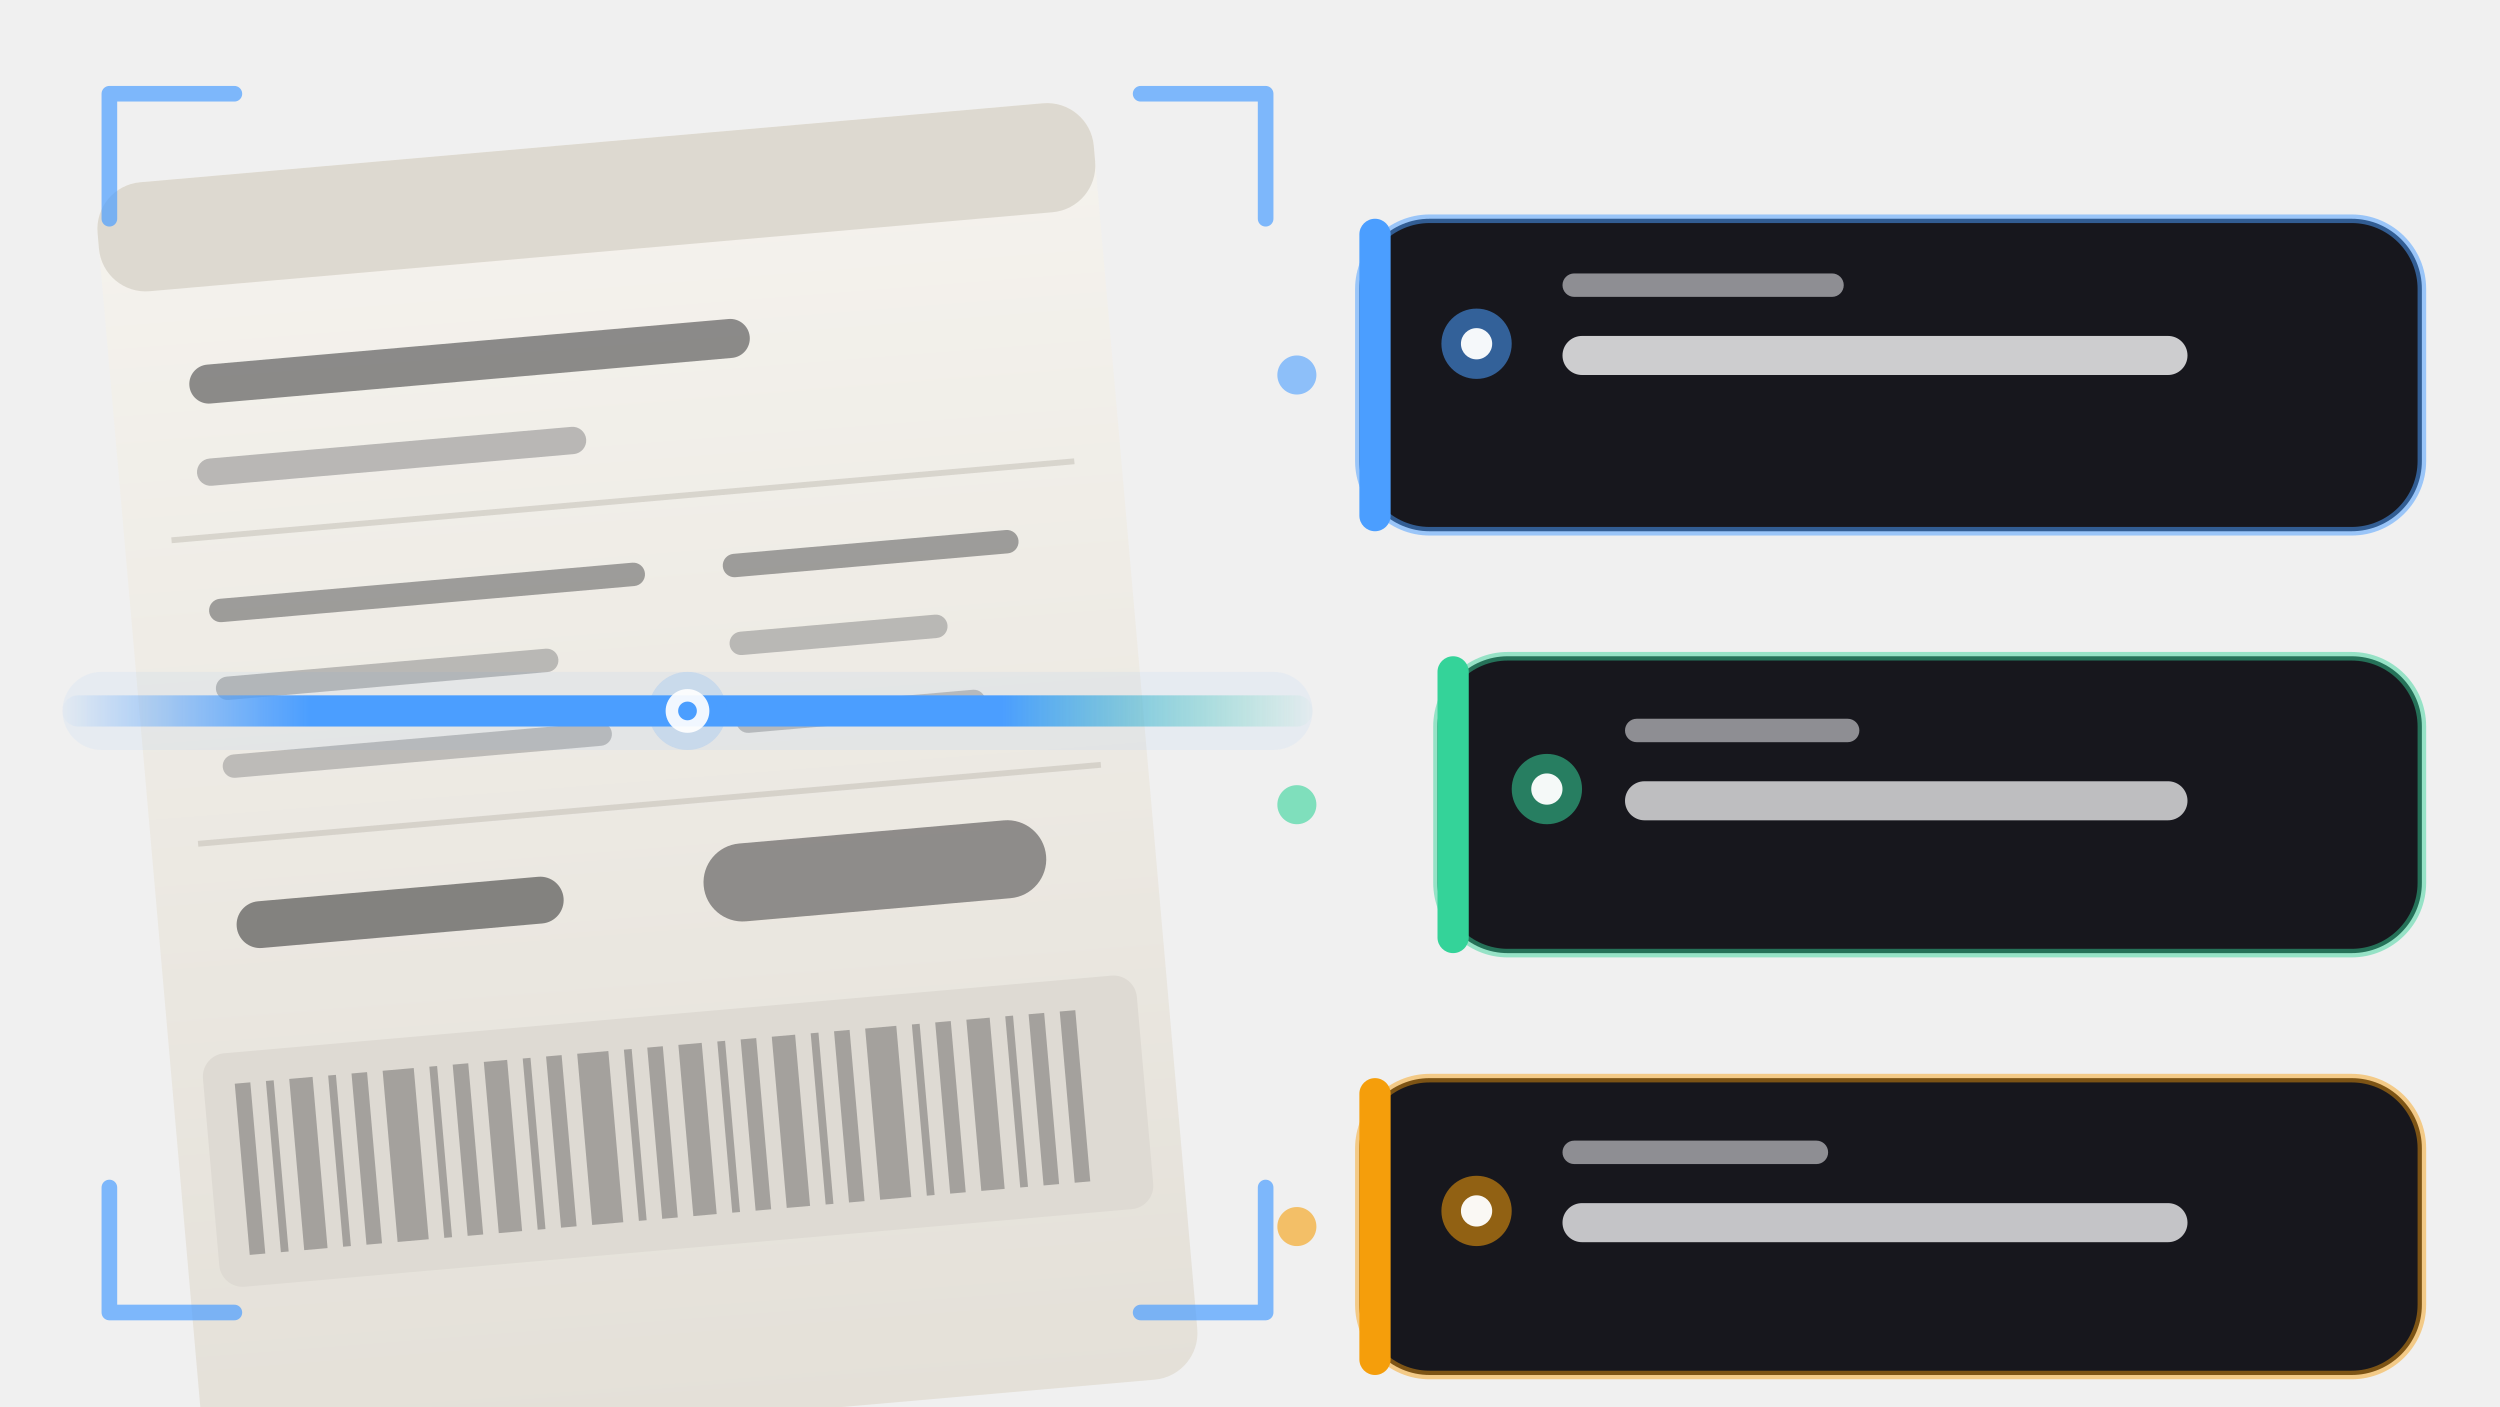
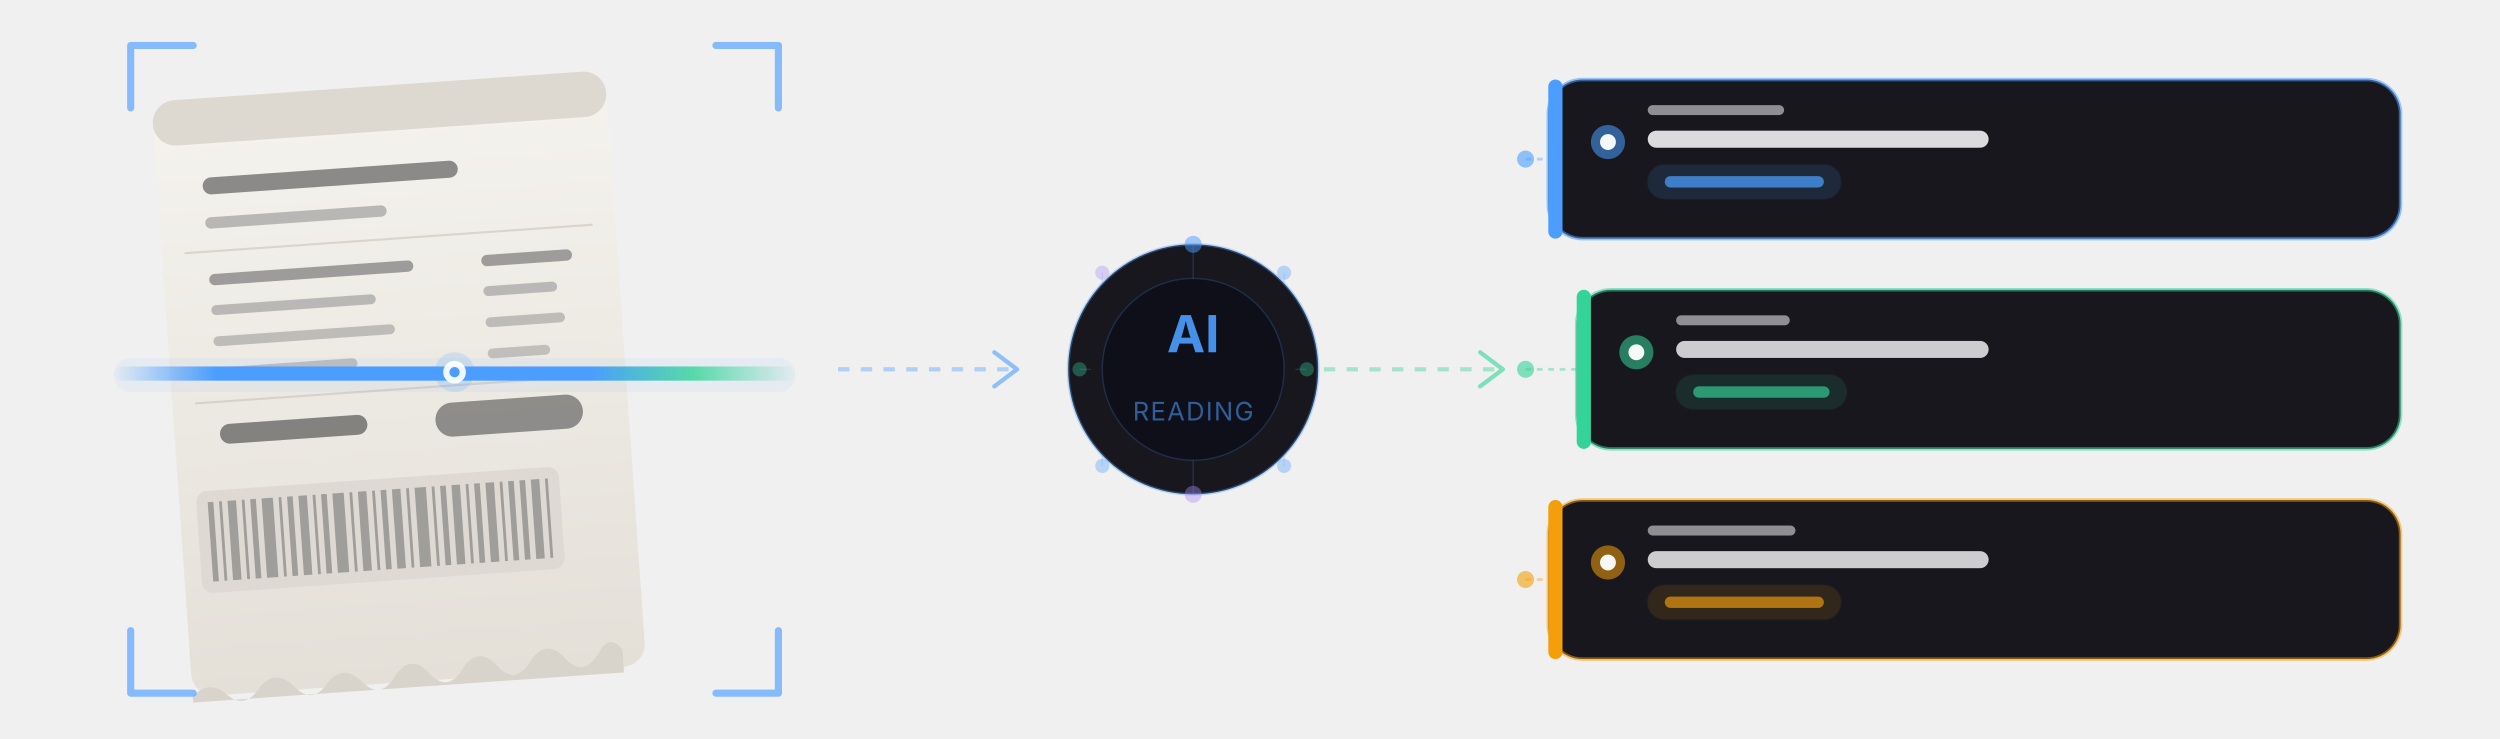
- <svg xmlns="http://www.w3.org/2000/svg" viewBox="0 0 320 180" width="100%" height="100%">
+ <svg xmlns="http://www.w3.org/2000/svg" viewBox="0 0 880 260" width="100%" height="100%">
  <defs>
-     <linearGradient id="rw" x1="0" y1="0" x2="0" y2="1">
+     <linearGradient id="rg" x1="0" y1="0" x2="0" y2="1">
      <stop offset="0%" stop-color="#F5F3EE" />
      <stop offset="100%" stop-color="#E4E0D8" />
    </linearGradient>
-     <linearGradient id="sw" x1="0" y1="0" x2="1" y2="0">
+     <linearGradient id="sc" x1="0" y1="0" x2="1" y2="0">
      <stop offset="0%" stop-color="#4B9EFF" stop-opacity="0" />
-       <stop offset="20%" stop-color="#4B9EFF" stop-opacity="1" />
-       <stop offset="75%" stop-color="#4B9EFF" stop-opacity="1" />
+       <stop offset="15%" stop-color="#4B9EFF" stop-opacity="1" />
+       <stop offset="70%" stop-color="#4B9EFF" stop-opacity="1" />
+       <stop offset="85%" stop-color="#34D399" stop-opacity="0.8" />
      <stop offset="100%" stop-color="#34D399" stop-opacity="0" />
    </linearGradient>
  </defs>
-   <g transform="rotate(-5, 82, 90)">
-     <rect x="18" y="18" width="128" height="164" rx="6" fill="url(#rw)" />
-     <rect x="18" y="18" width="128" height="14" rx="6" fill="#DDD9D0" />
-     <rect x="28" y="42" width="72" height="5" rx="2.5" fill="#1C1C1E" opacity="0.48" />
-     <rect x="28" y="54" width="50" height="3.5" rx="1.75" fill="#636366" opacity="0.4" />
-     <line x1="24" y1="64" x2="140" y2="64" stroke="#C0BBB2" stroke-width="0.75" opacity="0.5" />
-     <rect x="28" y="72" width="56" height="3" rx="1.5" fill="#3A3A3C" opacity="0.45" />
-     <rect x="94" y="72" width="38" height="3" rx="1.5" fill="#3A3A3C" opacity="0.45" />
-     <rect x="28" y="82" width="44" height="3" rx="1.5" fill="#636366" opacity="0.38" />
-     <rect x="94" y="82" width="28" height="3" rx="1.5" fill="#636366" opacity="0.38" />
-     <rect x="28" y="92" width="50" height="3" rx="1.5" fill="#636366" opacity="0.35" />
-     <rect x="94" y="92" width="32" height="3" rx="1.5" fill="#636366" opacity="0.35" />
-     <line x1="24" y1="103" x2="140" y2="103" stroke="#C0BBB2" stroke-width="0.75" opacity="0.5" />
-     <rect x="28" y="111" width="42" height="6" rx="3" fill="#1C1C1E" opacity="0.5" />
-     <rect x="88" y="109" width="44" height="10" rx="5" fill="#1C1C1E" opacity="0.45" />
-     <rect x="22" y="130" width="120" height="30" rx="3" fill="#DEDAD3" />
-     <g fill="#1C1C1E" opacity="0.3">
-       <rect x="26" y="134" width="2" height="22" />
-       <rect x="30" y="134" width="1" height="22" />
-       <rect x="33" y="134" width="3" height="22" />
-       <rect x="38" y="134" width="1" height="22" />
-       <rect x="41" y="134" width="2" height="22" />
-       <rect x="45" y="134" width="4" height="22" />
-       <rect x="51" y="134" width="1" height="22" />
-       <rect x="54" y="134" width="2" height="22" />
-       <rect x="58" y="134" width="3" height="22" />
-       <rect x="63" y="134" width="1" height="22" />
-       <rect x="66" y="134" width="2" height="22" />
-       <rect x="70" y="134" width="4" height="22" />
-       <rect x="76" y="134" width="1" height="22" />
-       <rect x="79" y="134" width="2" height="22" />
-       <rect x="83" y="134" width="3" height="22" />
-       <rect x="88" y="134" width="1" height="22" />
-       <rect x="91" y="134" width="2" height="22" />
-       <rect x="95" y="134" width="3" height="22" />
-       <rect x="100" y="134" width="1" height="22" />
-       <rect x="103" y="134" width="2" height="22" />
-       <rect x="107" y="134" width="4" height="22" />
-       <rect x="113" y="134" width="1" height="22" />
-       <rect x="116" y="134" width="2" height="22" />
-       <rect x="120" y="134" width="3" height="22" />
-       <rect x="125" y="134" width="1" height="22" />
-       <rect x="128" y="134" width="2" height="22" />
-       <rect x="132" y="134" width="2" height="22" />
+   <g transform="rotate(-4, 140, 130)">
+     <rect x="60" y="30" width="160" height="210" rx="8" fill="url(#rg)" />
+     <rect x="60" y="30" width="160" height="16" rx="8" fill="#DDD9D0" />
+     <rect x="76" y="58" width="90" height="6" rx="3" fill="#1C1C1E" opacity="0.48" />
+     <rect x="76" y="72" width="64" height="4" rx="2" fill="#636366" opacity="0.4" />
+     <line x1="68" y1="84" x2="212" y2="84" stroke="#C0BBB2" stroke-width="0.75" opacity="0.5" />
+     <rect x="76" y="92" width="72" height="4" rx="2" fill="#3A3A3C" opacity="0.45" />
+     <rect x="172" y="92" width="32" height="4" rx="2" fill="#3A3A3C" opacity="0.45" />
+     <rect x="76" y="103" width="58" height="3.5" rx="1.75" fill="#636366" opacity="0.38" />
+     <rect x="172" y="103" width="26" height="3.5" rx="1.75" fill="#636366" opacity="0.38" />
+     <rect x="76" y="114" width="64" height="3.5" rx="1.75" fill="#636366" opacity="0.35" />
+     <rect x="172" y="114" width="28" height="3.5" rx="1.75" fill="#636366" opacity="0.35" />
+     <rect x="76" y="125" width="50" height="3.5" rx="1.75" fill="#636366" opacity="0.32" />
+     <rect x="172" y="125" width="22" height="3.5" rx="1.75" fill="#636366" opacity="0.32" />
+     <line x1="68" y1="137" x2="212" y2="137" stroke="#C0BBB2" stroke-width="0.75" opacity="0.5" />
+     <rect x="76" y="145" width="52" height="7" rx="3.5" fill="#1C1C1E" opacity="0.5" />
+     <rect x="152" y="143" width="52" height="12" rx="6" fill="#1C1C1E" opacity="0.45" />
+     <rect x="66" y="168" width="128" height="36" rx="4" fill="#DEDAD3" />
+     <g fill="#1C1C1E" opacity="0.32">
+       <rect x="70" y="172" width="2" height="28" />
+       <rect x="74" y="172" width="1" height="28" />
+       <rect x="77" y="172" width="3" height="28" />
+       <rect x="82" y="172" width="1" height="28" />
+       <rect x="85" y="172" width="2" height="28" />
+       <rect x="89" y="172" width="4" height="28" />
+       <rect x="95" y="172" width="1" height="28" />
+       <rect x="98" y="172" width="2" height="28" />
+       <rect x="102" y="172" width="3" height="28" />
+       <rect x="107" y="172" width="1" height="28" />
+       <rect x="110" y="172" width="2" height="28" />
+       <rect x="114" y="172" width="4" height="28" />
+       <rect x="120" y="172" width="1" height="28" />
+       <rect x="123" y="172" width="3" height="28" />
+       <rect x="128" y="172" width="1" height="28" />
+       <rect x="131" y="172" width="2" height="28" />
+       <rect x="135" y="172" width="3" height="28" />
+       <rect x="140" y="172" width="1" height="28" />
+       <rect x="143" y="172" width="4" height="28" />
+       <rect x="149" y="172" width="1" height="28" />
+       <rect x="152" y="172" width="2" height="28" />
+       <rect x="156" y="172" width="3" height="28" />
+       <rect x="161" y="172" width="1" height="28" />
+       <rect x="164" y="172" width="2" height="28" />
+       <rect x="168" y="172" width="3" height="28" />
+       <rect x="173" y="172" width="1" height="28" />
+       <rect x="176" y="172" width="2" height="28" />
+       <rect x="180" y="172" width="2" height="28" />
+       <rect x="184" y="172" width="3" height="28" />
+       <rect x="189" y="172" width="1" height="28" />
    </g>
+     <path d="M60,240 Q66,234 72,240 Q78,246 84,238 Q90,232 96,239 Q102,246 108,238 Q114,232 120,239 Q126,246 132,237 Q138,230 144,238 Q150,245 156,236 Q162,229 168,237 Q174,244 180,235 Q186,228 192,236 Q198,243 204,234 Q208,228 212,234 L212,242 L60,242 Z" fill="#D8D4CC" />
  </g>
-   <g stroke="#4B9EFF" stroke-width="2" stroke-linecap="round" fill="none" opacity="0.7">
-     <path d="M14,12 v16 M14,12 h16" />
-     <path d="M162,12 v16 M162,12 h-16" />
-     <path d="M14,168 v-16 M14,168 h16" />
-     <path d="M162,168 v-16 M162,168 h-16" />
+   <g stroke="#4B9EFF" stroke-width="2.5" stroke-linecap="round" fill="none" opacity="0.65">
+     <path d="M46,16 v22 M46,16 h22" />
+     <path d="M274,16 v22 M274,16 h-22" />
+     <path d="M46,244 v-22 M46,244 h22" />
+     <path d="M274,244 v-22 M274,244 h-22" />
  </g>
-   <rect x="8" y="86" width="160" height="10" rx="5" fill="#4B9EFF" opacity="0.06" />
-   <rect x="8" y="89" width="160" height="4" rx="2" fill="url(#sw)" />
-   <circle cx="88" cy="91" r="5" fill="#4B9EFF" opacity="0.18" />
-   <circle cx="88" cy="91" r="2.8" fill="#FFF" opacity="0.92" />
-   <circle cx="88" cy="91" r="1.2" fill="#4B9EFF" />
-   <rect x="174" y="28" width="136" height="40" rx="9" fill="#17171D" stroke="#4B9EFF" stroke-width="1.1" stroke-opacity="0.52" />
-   <rect x="174" y="28" width="4" height="40" rx="2" fill="#4B9EFF" />
-   <circle cx="189" cy="44" r="4.5" fill="#4B9EFF" opacity="0.55" />
-   <circle cx="189" cy="44" r="2" fill="#FFF" opacity="0.95" />
-   <rect x="200" y="35" width="36" height="3" rx="1.5" fill="#8E8E93" />
-   <rect x="200" y="43" width="80" height="5" rx="2.5" fill="#F5F5F7" opacity="0.82" />
-   <rect x="184" y="84" width="126" height="38" rx="9" fill="#17171D" stroke="#34D399" stroke-width="1.1" stroke-opacity="0.48" />
-   <rect x="184" y="84" width="4" height="38" rx="2" fill="#34D399" />
-   <circle cx="198" cy="101" r="4.5" fill="#34D399" opacity="0.55" />
-   <circle cx="198" cy="101" r="2" fill="#FFF" opacity="0.95" />
-   <rect x="208" y="92" width="30" height="3" rx="1.5" fill="#8E8E93" />
-   <rect x="208" y="100" width="72" height="5" rx="2.5" fill="#F5F5F7" opacity="0.75" />
-   <rect x="174" y="138" width="136" height="38" rx="9" fill="#17171D" stroke="#F59E0B" stroke-width="1.1" stroke-opacity="0.46" />
-   <rect x="174" y="138" width="4" height="38" rx="2" fill="#F59E0B" />
-   <circle cx="189" cy="155" r="4.5" fill="#F59E0B" opacity="0.55" />
-   <circle cx="189" cy="155" r="2" fill="#FFF" opacity="0.95" />
-   <rect x="200" y="146" width="34" height="3" rx="1.5" fill="#8E8E93" />
-   <rect x="200" y="154" width="80" height="5" rx="2.5" fill="#F5F5F7" opacity="0.78" />
-   <circle cx="166" cy="48" r="2.5" fill="#4B9EFF" opacity="0.6" />
-   <circle cx="166" cy="103" r="2.5" fill="#34D399" opacity="0.6" />
-   <circle cx="166" cy="157" r="2.5" fill="#F59E0B" opacity="0.6" />
+   <rect x="40" y="126" width="240" height="12" rx="6" fill="#4B9EFF" opacity="0.06" />
+   <rect x="40" y="129" width="240" height="5" rx="2.5" fill="url(#sc)" />
+   <circle cx="160" cy="131" r="7" fill="#4B9EFF" opacity="0.18" />
+   <circle cx="160" cy="131" r="4" fill="#FFFFFF" opacity="0.92" />
+   <circle cx="160" cy="131" r="1.8" fill="#4B9EFF" />
+   <line x1="295" y1="130" x2="355" y2="130" stroke="#4B9EFF" stroke-width="1.5" stroke-opacity="0.4" stroke-dasharray="4 4" />
+   <path d="M350,124 L358,130 L350,136" fill="none" stroke="#4B9EFF" stroke-width="1.5" stroke-linecap="round" stroke-linejoin="round" opacity="0.6" />
+   <circle cx="420" cy="130" r="44" fill="#17171D" stroke="#4B9EFF" stroke-width="1" stroke-opacity="0.35" />
+   <circle cx="420" cy="130" r="32" fill="#0F0F1A" stroke="#4B9EFF" stroke-width="0.5" stroke-opacity="0.2" />
+   <text x="420" y="124" text-anchor="middle" font-size="18" font-weight="700" fill="#4B9EFF" opacity="0.9" font-family="-apple-system,sans-serif">AI</text>
+   <circle cx="420" cy="86" r="3" fill="#4B9EFF" opacity="0.5" />
+   <circle cx="452" cy="96" r="2.5" fill="#4B9EFF" opacity="0.35" />
+   <circle cx="460" cy="130" r="2.5" fill="#34D399" opacity="0.35" />
+   <circle cx="452" cy="164" r="2.5" fill="#4B9EFF" opacity="0.35" />
+   <circle cx="420" cy="174" r="3" fill="#A78BFA" opacity="0.4" />
+   <circle cx="388" cy="164" r="2.5" fill="#4B9EFF" opacity="0.35" />
+   <circle cx="380" cy="130" r="2.5" fill="#34D399" opacity="0.35" />
+   <circle cx="388" cy="96" r="2.5" fill="#A78BFA" opacity="0.35" />
+   <g stroke="#4B9EFF" stroke-width="0.5" stroke-opacity="0.2">
+     <line x1="420" y1="98" x2="420" y2="86" />
+     <line x1="452" y1="100" x2="452" y2="96" />
+     <line x1="456" y1="130" x2="460" y2="130" />
+     <line x1="452" y1="160" x2="452" y2="164" />
+     <line x1="420" y1="162" x2="420" y2="174" />
+     <line x1="388" y1="160" x2="388" y2="164" />
+     <line x1="384" y1="130" x2="380" y2="130" />
+     <line x1="388" y1="100" x2="388" y2="96" />
+   </g>
+   <text x="420" y="148" text-anchor="middle" font-size="9" fill="#4B9EFF" opacity="0.55" font-family="-apple-system,sans-serif" letter-spacing="0.05em">READING</text>
+   <line x1="466" y1="130" x2="526" y2="130" stroke="#34D399" stroke-width="1.5" stroke-opacity="0.4" stroke-dasharray="4 4" />
+   <path d="M521,124 L529,130 L521,136" fill="none" stroke="#34D399" stroke-width="1.5" stroke-linecap="round" stroke-linejoin="round" opacity="0.6" />
+   <rect x="545" y="28" width="300" height="56" rx="12" fill="#17171D" stroke="#4B9EFF" stroke-width="1.25" stroke-opacity="0.55" />
+   <rect x="545" y="28" width="5" height="56" rx="2.5" fill="#4B9EFF" />
+   <circle cx="566" cy="50" r="6" fill="#4B9EFF" opacity="0.55" />
+   <circle cx="566" cy="50" r="2.8" fill="#FFF" opacity="0.95" />
+   <rect x="580" y="37" width="48" height="3.5" rx="1.75" fill="#8E8E93" />
+   <rect x="580" y="46" width="120" height="6" rx="3" fill="#F5F5F7" opacity="0.88" />
+   <rect x="580" y="58" width="68" height="12" rx="6" fill="#4B9EFF" opacity="0.14" stroke="#4B9EFF" stroke-opacity="0.35" stroke-width="0.75" />
+   <rect x="586" y="62" width="56" height="4" rx="2" fill="#4B9EFF" opacity="0.72" />
+   <rect x="555" y="102" width="290" height="56" rx="12" fill="#17171D" stroke="#34D399" stroke-width="1.25" stroke-opacity="0.52" />
+   <rect x="555" y="102" width="5" height="56" rx="2.5" fill="#34D399" />
+   <circle cx="576" cy="124" r="6" fill="#34D399" opacity="0.55" />
+   <circle cx="576" cy="124" r="2.8" fill="#FFF" opacity="0.95" />
+   <rect x="590" y="111" width="40" height="3.5" rx="1.75" fill="#8E8E93" />
+   <rect x="590" y="120" width="110" height="6" rx="3" fill="#F5F5F7" opacity="0.82" />
+   <rect x="590" y="132" width="60" height="12" rx="6" fill="#34D399" opacity="0.12" stroke="#34D399" stroke-opacity="0.35" stroke-width="0.75" />
+   <rect x="596" y="136" width="48" height="4" rx="2" fill="#34D399" opacity="0.65" />
+   <rect x="545" y="176" width="300" height="56" rx="12" fill="#17171D" stroke="#F59E0B" stroke-width="1.25" stroke-opacity="0.50" />
+   <rect x="545" y="176" width="5" height="56" rx="2.5" fill="#F59E0B" />
+   <circle cx="566" cy="198" r="6" fill="#F59E0B" opacity="0.55" />
+   <circle cx="566" cy="198" r="2.8" fill="#FFF" opacity="0.95" />
+   <rect x="580" y="185" width="52" height="3.5" rx="1.75" fill="#8E8E93" />
+   <rect x="580" y="194" width="120" height="6" rx="3" fill="#F5F5F7" opacity="0.82" />
+   <rect x="580" y="206" width="68" height="12" rx="6" fill="#F59E0B" opacity="0.12" stroke="#F59E0B" stroke-opacity="0.35" stroke-width="0.75" />
+   <rect x="586" y="210" width="56" height="4" rx="2" fill="#F59E0B" opacity="0.65" />
+   <circle cx="537" cy="56" r="3" fill="#4B9EFF" opacity="0.6" />
+   <circle cx="537" cy="130" r="3" fill="#34D399" opacity="0.6" />
+   <circle cx="537" cy="204" r="3" fill="#F59E0B" opacity="0.6" />
+   <line x1="537" y1="56" x2="545" y2="56" stroke="#4B9EFF" stroke-width="1" stroke-opacity="0.4" stroke-dasharray="2 2" />
+   <line x1="537" y1="130" x2="555" y2="130" stroke="#34D399" stroke-width="1" stroke-opacity="0.4" stroke-dasharray="2 2" />
+   <line x1="537" y1="204" x2="545" y2="204" stroke="#F59E0B" stroke-width="1" stroke-opacity="0.4" stroke-dasharray="2 2" />
</svg>
